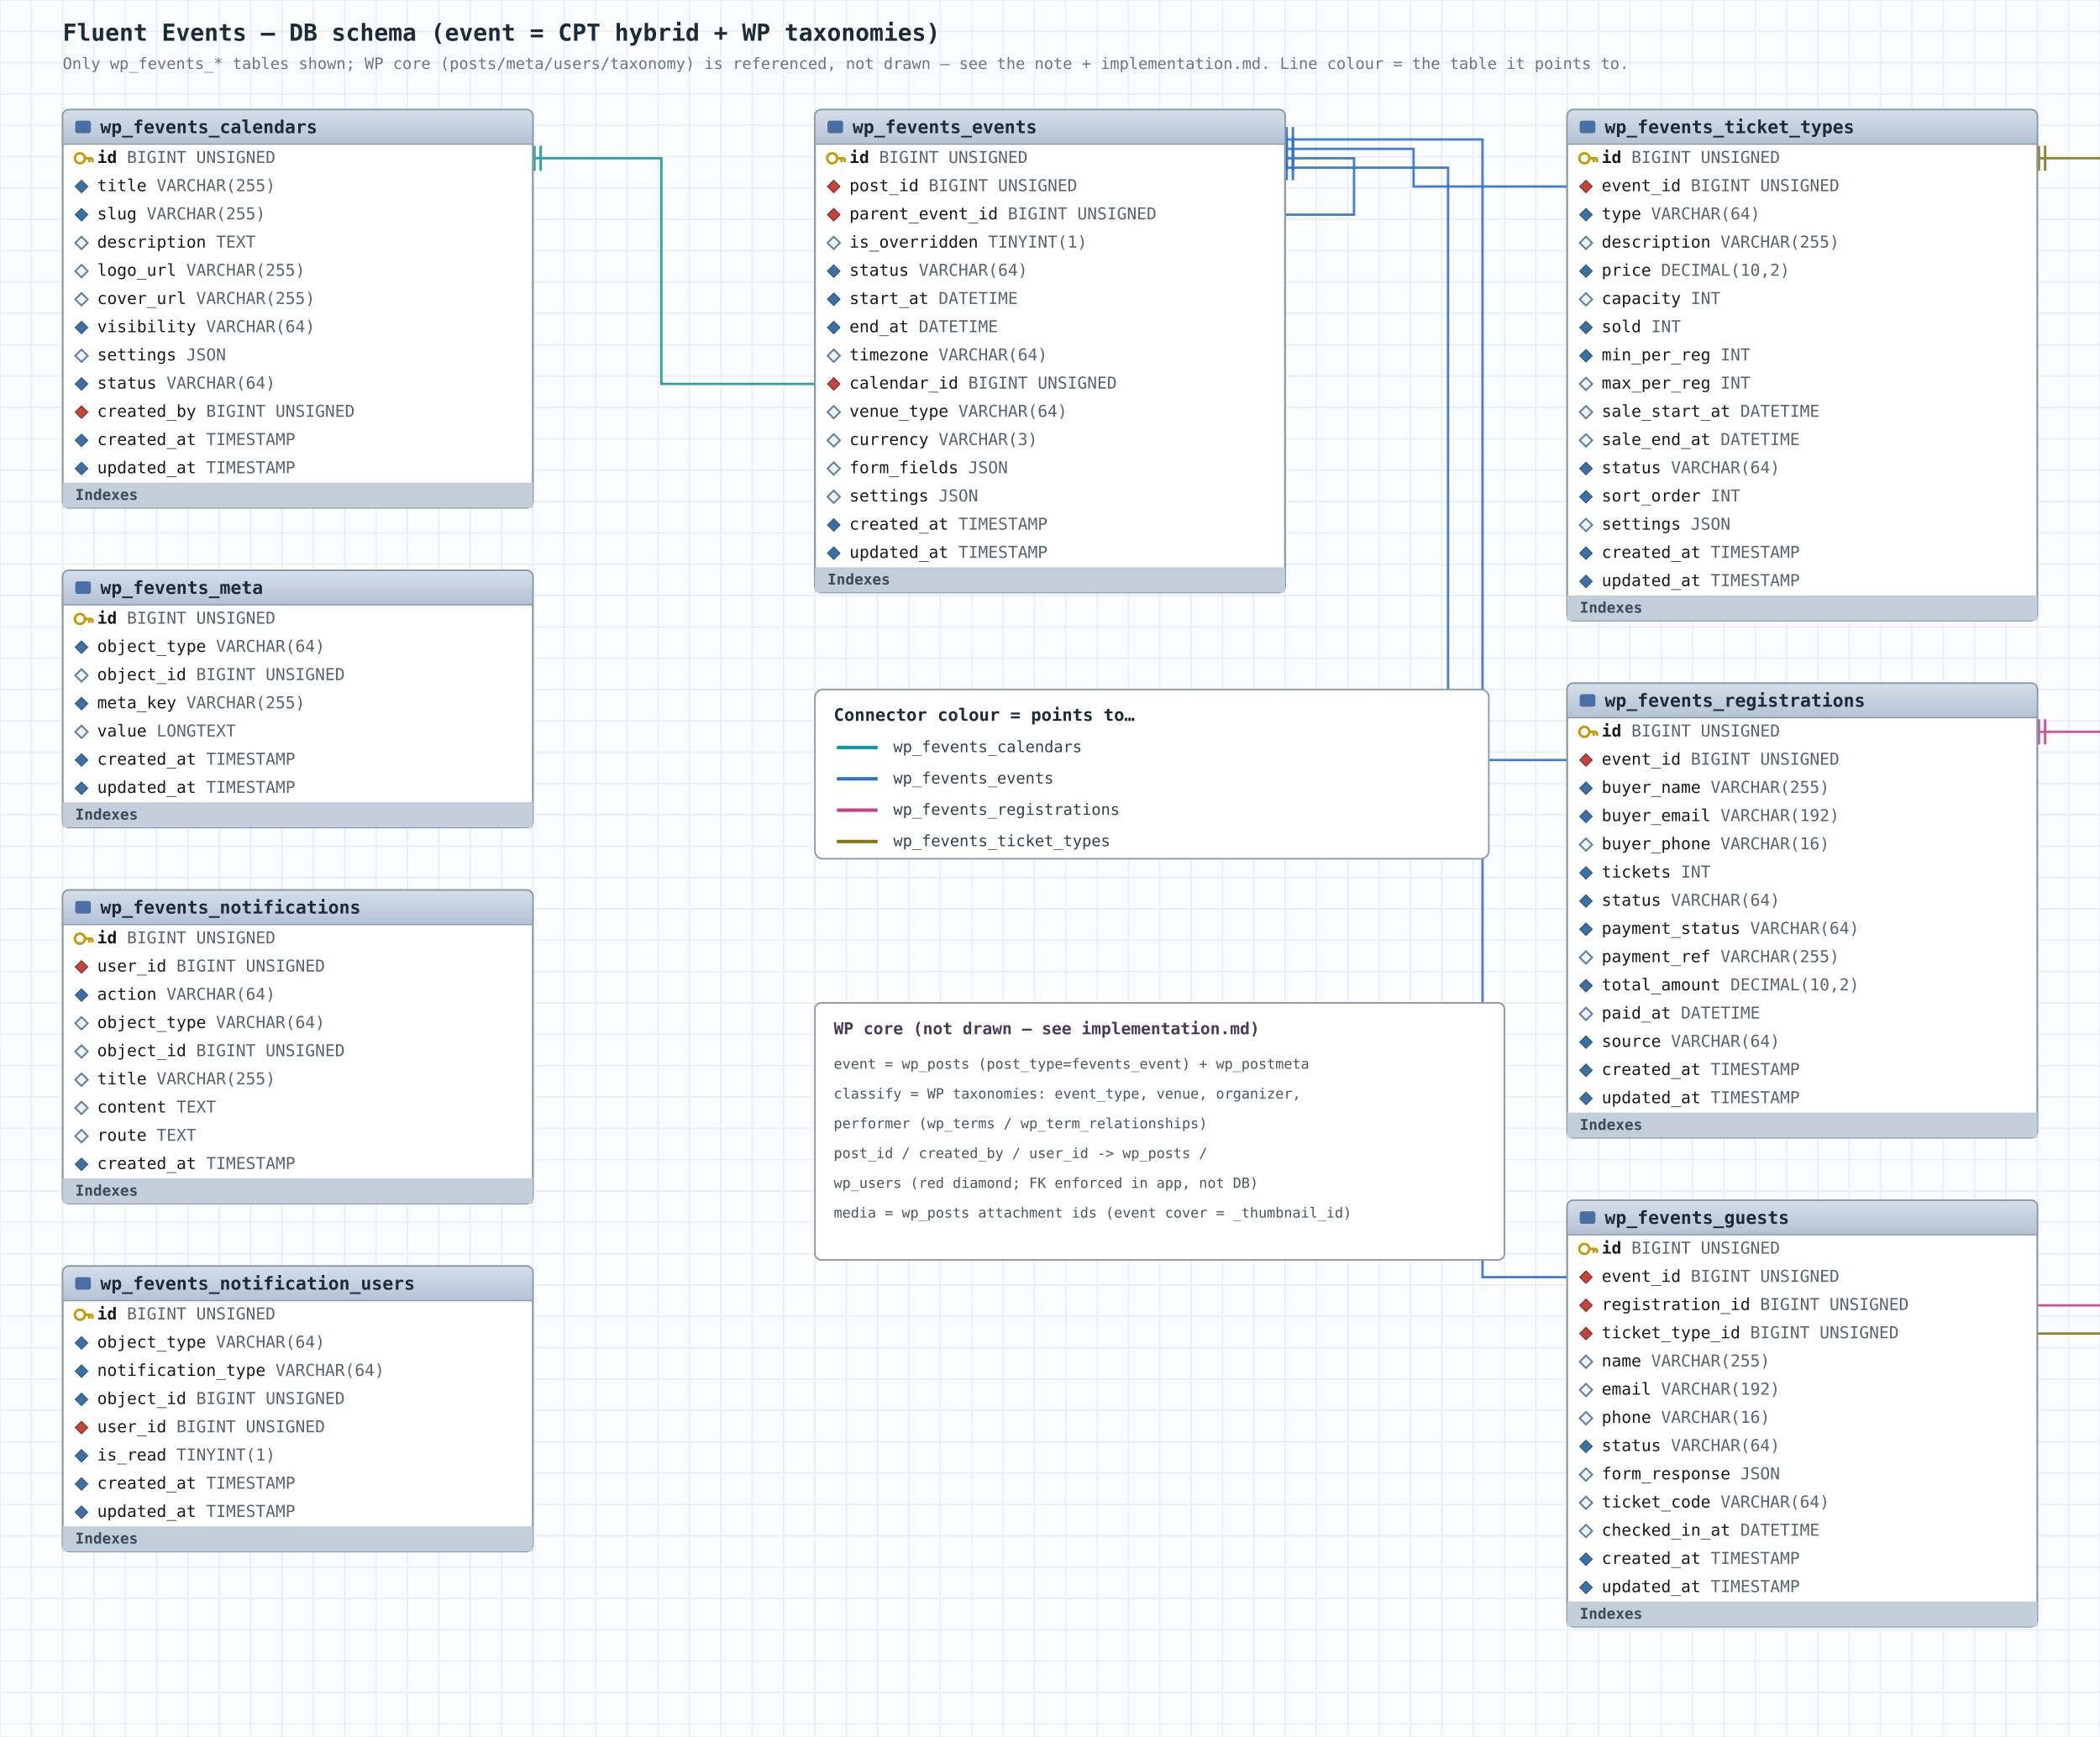
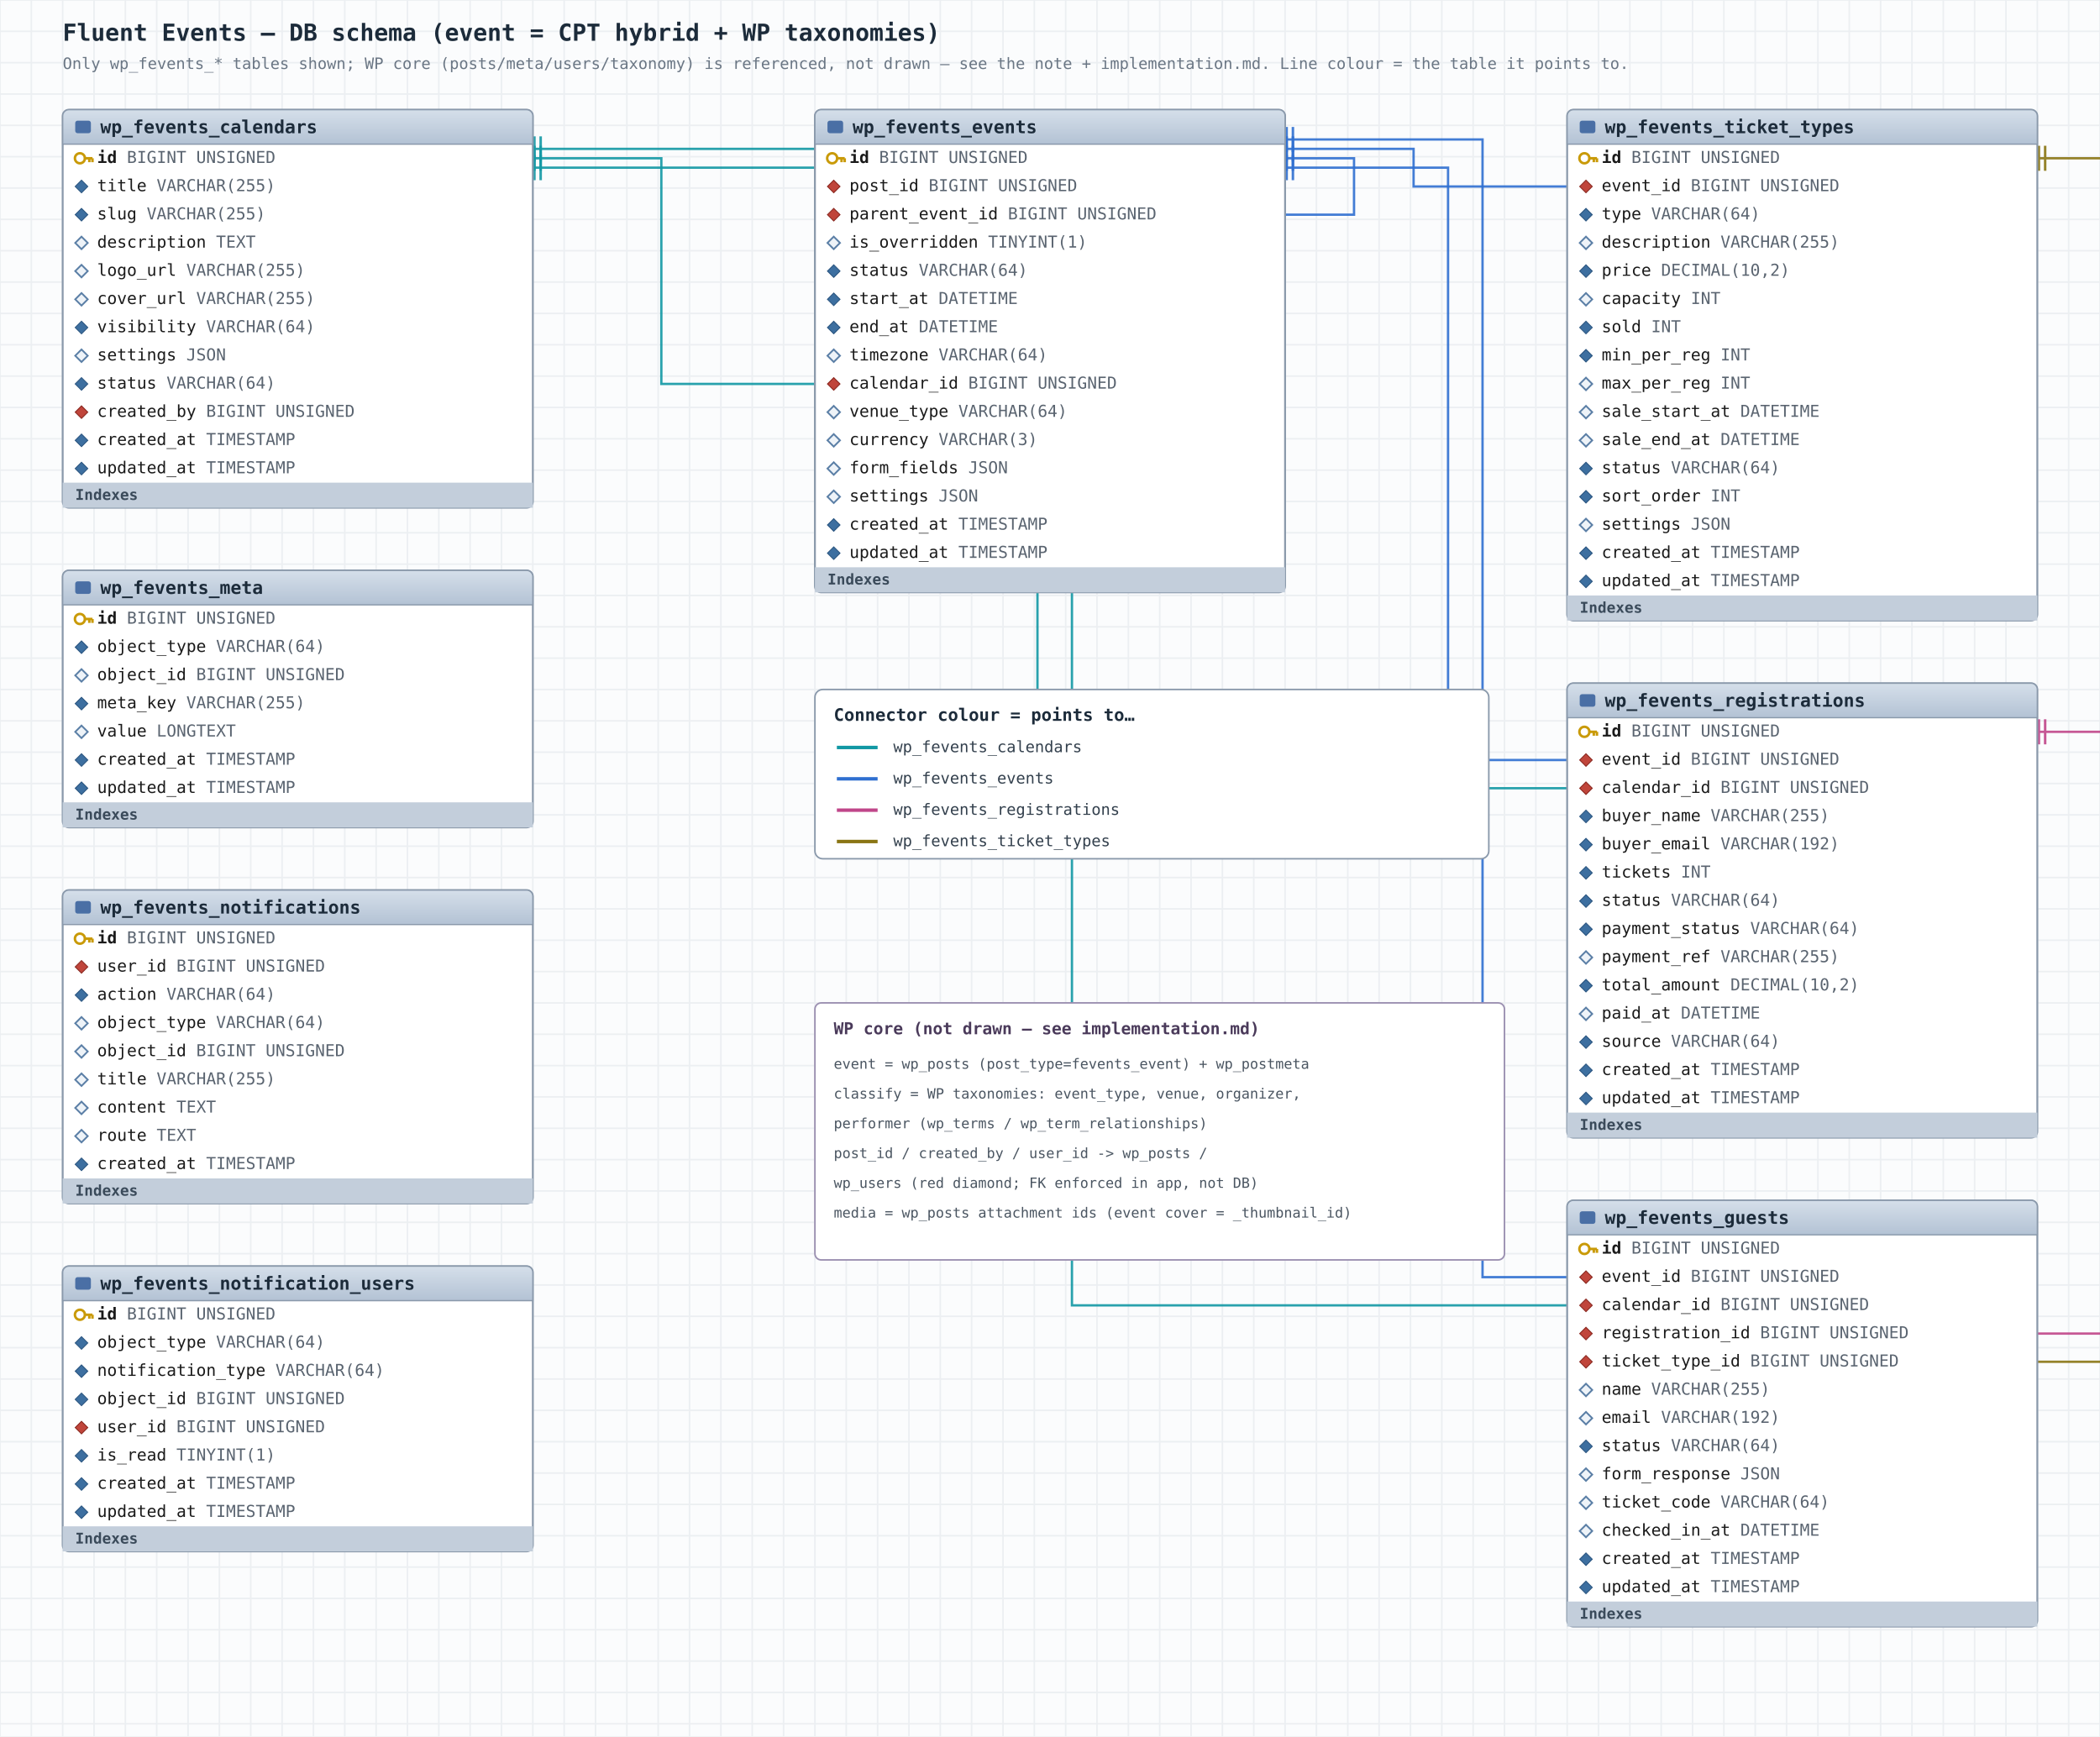
<svg xmlns="http://www.w3.org/2000/svg" width="1340" height="1108" viewBox="0 0 1340 1108" font-family="Menlo,Consolas,monospace">
  <defs>
    <linearGradient id="tb" x1="0" y1="0" x2="0" y2="1">
      <stop offset="0" stop-color="#d5dfea" />
      <stop offset="1" stop-color="#b3c2d4" />
    </linearGradient>
    <linearGradient id="tt" x1="0" y1="0" x2="0" y2="1">
      <stop offset="0" stop-color="#e2daf0" />
      <stop offset="1" stop-color="#cdc0e6" />
    </linearGradient>
    <marker id="cf_c1298a4" markerWidth="22" markerHeight="22" refX="17" refY="11" orient="auto" markerUnits="userSpaceOnUse">
      <path d="M17,11 L3,3 M17,11 L3,11 M17,11 L3,19" fill="none" stroke="#1298a4" stroke-width="1.6" />
    </marker>
    <marker id="one_c1298a4" markerWidth="16" markerHeight="22" refX="12" refY="11" orient="auto" markerUnits="userSpaceOnUse">
      <path d="M7,3 L7,19 M11,3 L11,19" fill="none" stroke="#1298a4" stroke-width="1.6" />
    </marker>
    <marker id="cf_c2f6fd0" markerWidth="22" markerHeight="22" refX="17" refY="11" orient="auto" markerUnits="userSpaceOnUse">
      <path d="M17,11 L3,3 M17,11 L3,11 M17,11 L3,19" fill="none" stroke="#2f6fd0" stroke-width="1.6" />
    </marker>
    <marker id="one_c2f6fd0" markerWidth="16" markerHeight="22" refX="12" refY="11" orient="auto" markerUnits="userSpaceOnUse">
      <path d="M7,3 L7,19 M11,3 L11,19" fill="none" stroke="#2f6fd0" stroke-width="1.6" />
    </marker>
    <marker id="cf_cc0468a" markerWidth="22" markerHeight="22" refX="17" refY="11" orient="auto" markerUnits="userSpaceOnUse">
      <path d="M17,11 L3,3 M17,11 L3,11 M17,11 L3,19" fill="none" stroke="#c0468a" stroke-width="1.6" />
    </marker>
    <marker id="one_cc0468a" markerWidth="16" markerHeight="22" refX="12" refY="11" orient="auto" markerUnits="userSpaceOnUse">
      <path d="M7,3 L7,19 M11,3 L11,19" fill="none" stroke="#c0468a" stroke-width="1.6" />
    </marker>
    <marker id="cf_c8a7514" markerWidth="22" markerHeight="22" refX="17" refY="11" orient="auto" markerUnits="userSpaceOnUse">
      <path d="M17,11 L3,3 M17,11 L3,11 M17,11 L3,19" fill="none" stroke="#8a7514" stroke-width="1.6" />
    </marker>
    <marker id="one_c8a7514" markerWidth="16" markerHeight="22" refX="12" refY="11" orient="auto" markerUnits="userSpaceOnUse">
      <path d="M7,3 L7,19 M11,3 L11,19" fill="none" stroke="#8a7514" stroke-width="1.6" />
    </marker>
  </defs>
  <rect x="0" y="0" width="1340" height="1108" fill="#fbfcfd" />
  <path d="M0,0 V1108 M20,0 V1108 M40,0 V1108 M60,0 V1108 M80,0 V1108 M100,0 V1108 M120,0 V1108 M140,0 V1108 M160,0 V1108 M180,0 V1108 M200,0 V1108 M220,0 V1108 M240,0 V1108 M260,0 V1108 M280,0 V1108 M300,0 V1108 M320,0 V1108 M340,0 V1108 M360,0 V1108 M380,0 V1108 M400,0 V1108 M420,0 V1108 M440,0 V1108 M460,0 V1108 M480,0 V1108 M500,0 V1108 M520,0 V1108 M540,0 V1108 M560,0 V1108 M580,0 V1108 M600,0 V1108 M620,0 V1108 M640,0 V1108 M660,0 V1108 M680,0 V1108 M700,0 V1108 M720,0 V1108 M740,0 V1108 M760,0 V1108 M780,0 V1108 M800,0 V1108 M820,0 V1108 M840,0 V1108 M860,0 V1108 M880,0 V1108 M900,0 V1108 M920,0 V1108 M940,0 V1108 M960,0 V1108 M980,0 V1108 M1000,0 V1108 M1020,0 V1108 M1040,0 V1108 M1060,0 V1108 M1080,0 V1108 M1100,0 V1108 M1120,0 V1108 M1140,0 V1108 M1160,0 V1108 M1180,0 V1108 M1200,0 V1108 M1220,0 V1108 M1240,0 V1108 M1260,0 V1108 M1280,0 V1108 M1300,0 V1108 M1320,0 V1108 M1340,0 V1108 M0,0 H1340 M0,20 H1340 M0,40 H1340 M0,60 H1340 M0,80 H1340 M0,100 H1340 M0,120 H1340 M0,140 H1340 M0,160 H1340 M0,180 H1340 M0,200 H1340 M0,220 H1340 M0,240 H1340 M0,260 H1340 M0,280 H1340 M0,300 H1340 M0,320 H1340 M0,340 H1340 M0,360 H1340 M0,380 H1340 M0,400 H1340 M0,420 H1340 M0,440 H1340 M0,460 H1340 M0,480 H1340 M0,500 H1340 M0,520 H1340 M0,540 H1340 M0,560 H1340 M0,580 H1340 M0,600 H1340 M0,620 H1340 M0,640 H1340 M0,660 H1340 M0,680 H1340 M0,700 H1340 M0,720 H1340 M0,740 H1340 M0,760 H1340 M0,780 H1340 M0,800 H1340 M0,820 H1340 M0,840 H1340 M0,860 H1340 M0,880 H1340 M0,900 H1340 M0,920 H1340 M0,940 H1340 M0,960 H1340 M0,980 H1340 M0,1000 H1340 M0,1020 H1340 M0,1040 H1340 M0,1060 H1340 M0,1080 H1340 M0,1100 H1340" stroke="#eceff2" stroke-width="1" />
  <text x="40" y="26" font-size="15" font-weight="700" fill="#1c2b3a">Fluent Events — DB schema (event = CPT hybrid + WP taxonomies)</text>
  <text x="40" y="44" font-size="10" fill="#6a7684">Only wp_fevents_* tables shown; WP core (posts/meta/users/taxonomy) is referenced, not drawn — see the note + implementation.md. Line colour = the table it points to.</text>
  <path d="M520,245 H422.0 V101 H340" fill="none" stroke="#1298a4" stroke-width="1.5" opacity="0.9" marker-start="url(#cf_c1298a4)" marker-end="url(#one_c1298a4)" />
  <path d="M820,137 H864 V101 H820" fill="none" stroke="#2f6fd0" stroke-width="1.5" opacity="0.9" marker-start="url(#cf_c2f6fd0)" marker-end="url(#one_c2f6fd0)" />
  <path d="M1000,119 H902.0 V95 H820" fill="none" stroke="#2f6fd0" stroke-width="1.5" opacity="0.9" marker-start="url(#cf_c2f6fd0)" marker-end="url(#one_c2f6fd0)" />
  <path d="M1000,485 H924.0 V107 H820" fill="none" stroke="#2f6fd0" stroke-width="1.5" opacity="0.9" marker-start="url(#cf_c2f6fd0)" marker-end="url(#one_c2f6fd0)" />
+   <path d="M1000,503 H662.0 V95 H340" fill="none" stroke="#1298a4" stroke-width="1.5" opacity="0.9" marker-start="url(#cf_c1298a4)" marker-end="url(#one_c1298a4)" />
  <path d="M1000,815 H946.0 V89 H820" fill="none" stroke="#2f6fd0" stroke-width="1.5" opacity="0.9" marker-start="url(#cf_c2f6fd0)" marker-end="url(#one_c2f6fd0)" />
-   <path d="M1300,833 H1344 V467 H1300" fill="none" stroke="#c0468a" stroke-width="1.5" opacity="0.9" marker-start="url(#cf_cc0468a)" marker-end="url(#one_cc0468a)" />
-   <path d="M1300,851 H1366 V101 H1300" fill="none" stroke="#8a7514" stroke-width="1.5" opacity="0.9" marker-start="url(#cf_c8a7514)" marker-end="url(#one_c8a7514)" />
+   <path d="M1000,833 H684.0 V107 H340" fill="none" stroke="#1298a4" stroke-width="1.5" opacity="0.9" marker-start="url(#cf_c1298a4)" marker-end="url(#one_c1298a4)" />
+   <path d="M1300,851 H1344 V467 H1300" fill="none" stroke="#c0468a" stroke-width="1.5" opacity="0.9" marker-start="url(#cf_cc0468a)" marker-end="url(#one_cc0468a)" />
+   <path d="M1300,869 H1366 V101 H1300" fill="none" stroke="#8a7514" stroke-width="1.5" opacity="0.9" marker-start="url(#cf_c8a7514)" marker-end="url(#one_c8a7514)" />
  <g>
    <rect x="40" y="70" width="300" height="254" rx="4" fill="#fff" stroke="#8a99ab" stroke-width="1.2" />
    <path d="M40,74 a4,4 0 0 1 4,-4 h292 a4,4 0 0 1 4,4 v18 h-300 z" fill="url(#tb)" stroke="#8a99ab" stroke-width="0.8" />
    <rect x="48" y="77" width="10" height="8" rx="1.5" fill="#4a6fa5" />
    <text x="64" y="85" font-size="11.5" font-weight="700" fill="#1c2b3a">wp_fevents_calendars</text>
    <circle cx="51" cy="101" r="3.2" fill="none" stroke="#c99a08" stroke-width="1.6" />
    <path d="M53.5,101 L59,101 M57,101 L57,103.5 M59,101 L59,103.5" stroke="#c99a08" stroke-width="1.6" fill="none" />
    <text x="62" y="104" font-size="10.5" fill="#1a1a1a">
      <tspan font-weight="700">id</tspan>
      <tspan fill="#5a6470">BIGINT UNSIGNED</tspan>
    </text>
    <path d="M52,115 L56,119 L52,123 L48,119 Z" fill="#3d6fa0" stroke="#2a5580" stroke-width="0.6" />
    <text x="62" y="122" font-size="10.5" fill="#1a1a1a">
      <tspan font-weight="400">title</tspan>
      <tspan fill="#5a6470">VARCHAR(255)</tspan>
    </text>
    <path d="M52,133 L56,137 L52,141 L48,137 Z" fill="#3d6fa0" stroke="#2a5580" stroke-width="0.6" />
    <text x="62" y="140" font-size="10.5" fill="#1a1a1a">
      <tspan font-weight="400">slug</tspan>
      <tspan fill="#5a6470">VARCHAR(255)</tspan>
    </text>
    <path d="M52,151 L56,155 L52,159 L48,155 Z" fill="#eef3f8" stroke="#5b7fa6" stroke-width="1.1" />
    <text x="62" y="158" font-size="10.5" fill="#1a1a1a">
      <tspan font-weight="400">description</tspan>
      <tspan fill="#5a6470">TEXT</tspan>
    </text>
    <path d="M52,169 L56,173 L52,177 L48,173 Z" fill="#eef3f8" stroke="#5b7fa6" stroke-width="1.1" />
    <text x="62" y="176" font-size="10.5" fill="#1a1a1a">
      <tspan font-weight="400">logo_url</tspan>
      <tspan fill="#5a6470">VARCHAR(255)</tspan>
    </text>
    <path d="M52,187 L56,191 L52,195 L48,191 Z" fill="#eef3f8" stroke="#5b7fa6" stroke-width="1.1" />
    <text x="62" y="194" font-size="10.5" fill="#1a1a1a">
      <tspan font-weight="400">cover_url</tspan>
      <tspan fill="#5a6470">VARCHAR(255)</tspan>
    </text>
    <path d="M52,205 L56,209 L52,213 L48,209 Z" fill="#3d6fa0" stroke="#2a5580" stroke-width="0.6" />
    <text x="62" y="212" font-size="10.5" fill="#1a1a1a">
      <tspan font-weight="400">visibility</tspan>
      <tspan fill="#5a6470">VARCHAR(64)</tspan>
    </text>
    <path d="M52,223 L56,227 L52,231 L48,227 Z" fill="#eef3f8" stroke="#5b7fa6" stroke-width="1.1" />
    <text x="62" y="230" font-size="10.5" fill="#1a1a1a">
      <tspan font-weight="400">settings</tspan>
      <tspan fill="#5a6470">JSON</tspan>
    </text>
    <path d="M52,241 L56,245 L52,249 L48,245 Z" fill="#3d6fa0" stroke="#2a5580" stroke-width="0.6" />
    <text x="62" y="248" font-size="10.5" fill="#1a1a1a">
      <tspan font-weight="400">status</tspan>
      <tspan fill="#5a6470">VARCHAR(64)</tspan>
    </text>
    <path d="M52,259 L56,263 L52,267 L48,263 Z" fill="#c0453b" stroke="#8a2820" stroke-width="0.6" />
    <text x="62" y="266" font-size="10.5" fill="#1a1a1a">
      <tspan font-weight="400">created_by</tspan>
      <tspan fill="#5a6470">BIGINT UNSIGNED</tspan>
    </text>
    <path d="M52,277 L56,281 L52,285 L48,281 Z" fill="#3d6fa0" stroke="#2a5580" stroke-width="0.6" />
    <text x="62" y="284" font-size="10.5" fill="#1a1a1a">
      <tspan font-weight="400">created_at</tspan>
      <tspan fill="#5a6470">TIMESTAMP</tspan>
    </text>
    <path d="M52,295 L56,299 L52,303 L48,299 Z" fill="#3d6fa0" stroke="#2a5580" stroke-width="0.6" />
    <text x="62" y="302" font-size="10.5" fill="#1a1a1a">
      <tspan font-weight="400">updated_at</tspan>
      <tspan fill="#5a6470">TIMESTAMP</tspan>
    </text>
    <rect x="40" y="308" width="300" height="16" fill="#c3cedb" />
    <text x="48" y="319" font-size="9.5" font-weight="700" fill="#3a4a5a">Indexes</text>
  </g>
  <g>
    <rect x="40" y="364" width="300" height="164" rx="4" fill="#fff" stroke="#8a99ab" stroke-width="1.2" />
    <path d="M40,368 a4,4 0 0 1 4,-4 h292 a4,4 0 0 1 4,4 v18 h-300 z" fill="url(#tb)" stroke="#8a99ab" stroke-width="0.8" />
    <rect x="48" y="371" width="10" height="8" rx="1.5" fill="#4a6fa5" />
    <text x="64" y="379" font-size="11.5" font-weight="700" fill="#1c2b3a">wp_fevents_meta</text>
    <circle cx="51" cy="395" r="3.2" fill="none" stroke="#c99a08" stroke-width="1.6" />
    <path d="M53.5,395 L59,395 M57,395 L57,397.5 M59,395 L59,397.5" stroke="#c99a08" stroke-width="1.6" fill="none" />
    <text x="62" y="398" font-size="10.5" fill="#1a1a1a">
      <tspan font-weight="700">id</tspan>
      <tspan fill="#5a6470">BIGINT UNSIGNED</tspan>
    </text>
    <path d="M52,409 L56,413 L52,417 L48,413 Z" fill="#3d6fa0" stroke="#2a5580" stroke-width="0.6" />
    <text x="62" y="416" font-size="10.5" fill="#1a1a1a">
      <tspan font-weight="400">object_type</tspan>
      <tspan fill="#5a6470">VARCHAR(64)</tspan>
    </text>
    <path d="M52,427 L56,431 L52,435 L48,431 Z" fill="#eef3f8" stroke="#5b7fa6" stroke-width="1.1" />
    <text x="62" y="434" font-size="10.5" fill="#1a1a1a">
      <tspan font-weight="400">object_id</tspan>
      <tspan fill="#5a6470">BIGINT UNSIGNED</tspan>
    </text>
    <path d="M52,445 L56,449 L52,453 L48,449 Z" fill="#3d6fa0" stroke="#2a5580" stroke-width="0.6" />
    <text x="62" y="452" font-size="10.5" fill="#1a1a1a">
      <tspan font-weight="400">meta_key</tspan>
      <tspan fill="#5a6470">VARCHAR(255)</tspan>
    </text>
    <path d="M52,463 L56,467 L52,471 L48,467 Z" fill="#eef3f8" stroke="#5b7fa6" stroke-width="1.1" />
    <text x="62" y="470" font-size="10.5" fill="#1a1a1a">
      <tspan font-weight="400">value</tspan>
      <tspan fill="#5a6470">LONGTEXT</tspan>
    </text>
    <path d="M52,481 L56,485 L52,489 L48,485 Z" fill="#3d6fa0" stroke="#2a5580" stroke-width="0.6" />
    <text x="62" y="488" font-size="10.5" fill="#1a1a1a">
      <tspan font-weight="400">created_at</tspan>
      <tspan fill="#5a6470">TIMESTAMP</tspan>
    </text>
    <path d="M52,499 L56,503 L52,507 L48,503 Z" fill="#3d6fa0" stroke="#2a5580" stroke-width="0.6" />
    <text x="62" y="506" font-size="10.5" fill="#1a1a1a">
      <tspan font-weight="400">updated_at</tspan>
      <tspan fill="#5a6470">TIMESTAMP</tspan>
    </text>
    <rect x="40" y="512" width="300" height="16" fill="#c3cedb" />
    <text x="48" y="523" font-size="9.5" font-weight="700" fill="#3a4a5a">Indexes</text>
  </g>
  <g>
    <rect x="40" y="568" width="300" height="200" rx="4" fill="#fff" stroke="#8a99ab" stroke-width="1.2" />
    <path d="M40,572 a4,4 0 0 1 4,-4 h292 a4,4 0 0 1 4,4 v18 h-300 z" fill="url(#tb)" stroke="#8a99ab" stroke-width="0.8" />
    <rect x="48" y="575" width="10" height="8" rx="1.5" fill="#4a6fa5" />
    <text x="64" y="583" font-size="11.5" font-weight="700" fill="#1c2b3a">wp_fevents_notifications</text>
    <circle cx="51" cy="599" r="3.2" fill="none" stroke="#c99a08" stroke-width="1.6" />
    <path d="M53.5,599 L59,599 M57,599 L57,601.5 M59,599 L59,601.5" stroke="#c99a08" stroke-width="1.6" fill="none" />
    <text x="62" y="602" font-size="10.5" fill="#1a1a1a">
      <tspan font-weight="700">id</tspan>
      <tspan fill="#5a6470">BIGINT UNSIGNED</tspan>
    </text>
    <path d="M52,613 L56,617 L52,621 L48,617 Z" fill="#c0453b" stroke="#8a2820" stroke-width="0.6" />
    <text x="62" y="620" font-size="10.5" fill="#1a1a1a">
      <tspan font-weight="400">user_id</tspan>
      <tspan fill="#5a6470">BIGINT UNSIGNED</tspan>
    </text>
    <path d="M52,631 L56,635 L52,639 L48,635 Z" fill="#3d6fa0" stroke="#2a5580" stroke-width="0.6" />
    <text x="62" y="638" font-size="10.5" fill="#1a1a1a">
      <tspan font-weight="400">action</tspan>
      <tspan fill="#5a6470">VARCHAR(64)</tspan>
    </text>
    <path d="M52,649 L56,653 L52,657 L48,653 Z" fill="#eef3f8" stroke="#5b7fa6" stroke-width="1.1" />
    <text x="62" y="656" font-size="10.5" fill="#1a1a1a">
      <tspan font-weight="400">object_type</tspan>
      <tspan fill="#5a6470">VARCHAR(64)</tspan>
    </text>
    <path d="M52,667 L56,671 L52,675 L48,671 Z" fill="#eef3f8" stroke="#5b7fa6" stroke-width="1.1" />
    <text x="62" y="674" font-size="10.5" fill="#1a1a1a">
      <tspan font-weight="400">object_id</tspan>
      <tspan fill="#5a6470">BIGINT UNSIGNED</tspan>
    </text>
    <path d="M52,685 L56,689 L52,693 L48,689 Z" fill="#eef3f8" stroke="#5b7fa6" stroke-width="1.1" />
    <text x="62" y="692" font-size="10.5" fill="#1a1a1a">
      <tspan font-weight="400">title</tspan>
      <tspan fill="#5a6470">VARCHAR(255)</tspan>
    </text>
    <path d="M52,703 L56,707 L52,711 L48,707 Z" fill="#eef3f8" stroke="#5b7fa6" stroke-width="1.1" />
    <text x="62" y="710" font-size="10.5" fill="#1a1a1a">
      <tspan font-weight="400">content</tspan>
      <tspan fill="#5a6470">TEXT</tspan>
    </text>
    <path d="M52,721 L56,725 L52,729 L48,725 Z" fill="#eef3f8" stroke="#5b7fa6" stroke-width="1.1" />
    <text x="62" y="728" font-size="10.5" fill="#1a1a1a">
      <tspan font-weight="400">route</tspan>
      <tspan fill="#5a6470">TEXT</tspan>
    </text>
    <path d="M52,739 L56,743 L52,747 L48,743 Z" fill="#3d6fa0" stroke="#2a5580" stroke-width="0.6" />
    <text x="62" y="746" font-size="10.5" fill="#1a1a1a">
      <tspan font-weight="400">created_at</tspan>
      <tspan fill="#5a6470">TIMESTAMP</tspan>
    </text>
    <rect x="40" y="752" width="300" height="16" fill="#c3cedb" />
    <text x="48" y="763" font-size="9.5" font-weight="700" fill="#3a4a5a">Indexes</text>
  </g>
  <g>
    <rect x="40" y="808" width="300" height="182" rx="4" fill="#fff" stroke="#8a99ab" stroke-width="1.2" />
    <path d="M40,812 a4,4 0 0 1 4,-4 h292 a4,4 0 0 1 4,4 v18 h-300 z" fill="url(#tb)" stroke="#8a99ab" stroke-width="0.8" />
    <rect x="48" y="815" width="10" height="8" rx="1.5" fill="#4a6fa5" />
    <text x="64" y="823" font-size="11.5" font-weight="700" fill="#1c2b3a">wp_fevents_notification_users</text>
    <circle cx="51" cy="839" r="3.2" fill="none" stroke="#c99a08" stroke-width="1.6" />
    <path d="M53.5,839 L59,839 M57,839 L57,841.5 M59,839 L59,841.5" stroke="#c99a08" stroke-width="1.6" fill="none" />
    <text x="62" y="842" font-size="10.5" fill="#1a1a1a">
      <tspan font-weight="700">id</tspan>
      <tspan fill="#5a6470">BIGINT UNSIGNED</tspan>
    </text>
    <path d="M52,853 L56,857 L52,861 L48,857 Z" fill="#3d6fa0" stroke="#2a5580" stroke-width="0.6" />
    <text x="62" y="860" font-size="10.5" fill="#1a1a1a">
      <tspan font-weight="400">object_type</tspan>
      <tspan fill="#5a6470">VARCHAR(64)</tspan>
    </text>
    <path d="M52,871 L56,875 L52,879 L48,875 Z" fill="#3d6fa0" stroke="#2a5580" stroke-width="0.6" />
    <text x="62" y="878" font-size="10.5" fill="#1a1a1a">
      <tspan font-weight="400">notification_type</tspan>
      <tspan fill="#5a6470">VARCHAR(64)</tspan>
    </text>
    <path d="M52,889 L56,893 L52,897 L48,893 Z" fill="#3d6fa0" stroke="#2a5580" stroke-width="0.6" />
    <text x="62" y="896" font-size="10.5" fill="#1a1a1a">
      <tspan font-weight="400">object_id</tspan>
      <tspan fill="#5a6470">BIGINT UNSIGNED</tspan>
    </text>
    <path d="M52,907 L56,911 L52,915 L48,911 Z" fill="#c0453b" stroke="#8a2820" stroke-width="0.6" />
    <text x="62" y="914" font-size="10.5" fill="#1a1a1a">
      <tspan font-weight="400">user_id</tspan>
      <tspan fill="#5a6470">BIGINT UNSIGNED</tspan>
    </text>
    <path d="M52,925 L56,929 L52,933 L48,929 Z" fill="#3d6fa0" stroke="#2a5580" stroke-width="0.6" />
    <text x="62" y="932" font-size="10.5" fill="#1a1a1a">
      <tspan font-weight="400">is_read</tspan>
      <tspan fill="#5a6470">TINYINT(1)</tspan>
    </text>
    <path d="M52,943 L56,947 L52,951 L48,947 Z" fill="#3d6fa0" stroke="#2a5580" stroke-width="0.6" />
    <text x="62" y="950" font-size="10.5" fill="#1a1a1a">
      <tspan font-weight="400">created_at</tspan>
      <tspan fill="#5a6470">TIMESTAMP</tspan>
    </text>
    <path d="M52,961 L56,965 L52,969 L48,965 Z" fill="#3d6fa0" stroke="#2a5580" stroke-width="0.6" />
    <text x="62" y="968" font-size="10.5" fill="#1a1a1a">
      <tspan font-weight="400">updated_at</tspan>
      <tspan fill="#5a6470">TIMESTAMP</tspan>
    </text>
    <rect x="40" y="974" width="300" height="16" fill="#c3cedb" />
    <text x="48" y="985" font-size="9.5" font-weight="700" fill="#3a4a5a">Indexes</text>
  </g>
  <g>
    <rect x="520" y="70" width="300" height="308" rx="4" fill="#fff" stroke="#8a99ab" stroke-width="1.2" />
    <path d="M520,74 a4,4 0 0 1 4,-4 h292 a4,4 0 0 1 4,4 v18 h-300 z" fill="url(#tb)" stroke="#8a99ab" stroke-width="0.8" />
    <rect x="528" y="77" width="10" height="8" rx="1.5" fill="#4a6fa5" />
    <text x="544" y="85" font-size="11.5" font-weight="700" fill="#1c2b3a">wp_fevents_events</text>
    <circle cx="531" cy="101" r="3.2" fill="none" stroke="#c99a08" stroke-width="1.6" />
    <path d="M533.5,101 L539,101 M537,101 L537,103.5 M539,101 L539,103.5" stroke="#c99a08" stroke-width="1.6" fill="none" />
    <text x="542" y="104" font-size="10.5" fill="#1a1a1a">
      <tspan font-weight="700">id</tspan>
      <tspan fill="#5a6470">BIGINT UNSIGNED</tspan>
    </text>
    <path d="M532,115 L536,119 L532,123 L528,119 Z" fill="#c0453b" stroke="#8a2820" stroke-width="0.6" />
    <text x="542" y="122" font-size="10.5" fill="#1a1a1a">
      <tspan font-weight="400">post_id</tspan>
      <tspan fill="#5a6470">BIGINT UNSIGNED</tspan>
    </text>
    <path d="M532,133 L536,137 L532,141 L528,137 Z" fill="#c0453b" stroke="#8a2820" stroke-width="0.6" />
    <text x="542" y="140" font-size="10.5" fill="#1a1a1a">
      <tspan font-weight="400">parent_event_id</tspan>
      <tspan fill="#5a6470">BIGINT UNSIGNED</tspan>
    </text>
    <path d="M532,151 L536,155 L532,159 L528,155 Z" fill="#eef3f8" stroke="#5b7fa6" stroke-width="1.1" />
    <text x="542" y="158" font-size="10.5" fill="#1a1a1a">
      <tspan font-weight="400">is_overridden</tspan>
      <tspan fill="#5a6470">TINYINT(1)</tspan>
    </text>
    <path d="M532,169 L536,173 L532,177 L528,173 Z" fill="#3d6fa0" stroke="#2a5580" stroke-width="0.6" />
    <text x="542" y="176" font-size="10.5" fill="#1a1a1a">
      <tspan font-weight="400">status</tspan>
      <tspan fill="#5a6470">VARCHAR(64)</tspan>
    </text>
    <path d="M532,187 L536,191 L532,195 L528,191 Z" fill="#3d6fa0" stroke="#2a5580" stroke-width="0.6" />
    <text x="542" y="194" font-size="10.5" fill="#1a1a1a">
      <tspan font-weight="400">start_at</tspan>
      <tspan fill="#5a6470">DATETIME</tspan>
    </text>
    <path d="M532,205 L536,209 L532,213 L528,209 Z" fill="#3d6fa0" stroke="#2a5580" stroke-width="0.6" />
    <text x="542" y="212" font-size="10.5" fill="#1a1a1a">
      <tspan font-weight="400">end_at</tspan>
      <tspan fill="#5a6470">DATETIME</tspan>
    </text>
    <path d="M532,223 L536,227 L532,231 L528,227 Z" fill="#eef3f8" stroke="#5b7fa6" stroke-width="1.1" />
    <text x="542" y="230" font-size="10.5" fill="#1a1a1a">
      <tspan font-weight="400">timezone</tspan>
      <tspan fill="#5a6470">VARCHAR(64)</tspan>
    </text>
    <path d="M532,241 L536,245 L532,249 L528,245 Z" fill="#c0453b" stroke="#8a2820" stroke-width="0.6" />
    <text x="542" y="248" font-size="10.5" fill="#1a1a1a">
      <tspan font-weight="400">calendar_id</tspan>
      <tspan fill="#5a6470">BIGINT UNSIGNED</tspan>
    </text>
    <path d="M532,259 L536,263 L532,267 L528,263 Z" fill="#eef3f8" stroke="#5b7fa6" stroke-width="1.1" />
    <text x="542" y="266" font-size="10.5" fill="#1a1a1a">
      <tspan font-weight="400">venue_type</tspan>
      <tspan fill="#5a6470">VARCHAR(64)</tspan>
    </text>
    <path d="M532,277 L536,281 L532,285 L528,281 Z" fill="#eef3f8" stroke="#5b7fa6" stroke-width="1.1" />
    <text x="542" y="284" font-size="10.5" fill="#1a1a1a">
      <tspan font-weight="400">currency</tspan>
      <tspan fill="#5a6470">VARCHAR(3)</tspan>
    </text>
    <path d="M532,295 L536,299 L532,303 L528,299 Z" fill="#eef3f8" stroke="#5b7fa6" stroke-width="1.1" />
    <text x="542" y="302" font-size="10.5" fill="#1a1a1a">
      <tspan font-weight="400">form_fields</tspan>
      <tspan fill="#5a6470">JSON</tspan>
    </text>
    <path d="M532,313 L536,317 L532,321 L528,317 Z" fill="#eef3f8" stroke="#5b7fa6" stroke-width="1.1" />
    <text x="542" y="320" font-size="10.5" fill="#1a1a1a">
      <tspan font-weight="400">settings</tspan>
      <tspan fill="#5a6470">JSON</tspan>
    </text>
    <path d="M532,331 L536,335 L532,339 L528,335 Z" fill="#3d6fa0" stroke="#2a5580" stroke-width="0.6" />
    <text x="542" y="338" font-size="10.5" fill="#1a1a1a">
      <tspan font-weight="400">created_at</tspan>
      <tspan fill="#5a6470">TIMESTAMP</tspan>
    </text>
    <path d="M532,349 L536,353 L532,357 L528,353 Z" fill="#3d6fa0" stroke="#2a5580" stroke-width="0.6" />
    <text x="542" y="356" font-size="10.5" fill="#1a1a1a">
      <tspan font-weight="400">updated_at</tspan>
      <tspan fill="#5a6470">TIMESTAMP</tspan>
    </text>
    <rect x="520" y="362" width="300" height="16" fill="#c3cedb" />
    <text x="528" y="373" font-size="9.5" font-weight="700" fill="#3a4a5a">Indexes</text>
  </g>
  <g>
    <rect x="1000" y="70" width="300" height="326" rx="4" fill="#fff" stroke="#8a99ab" stroke-width="1.2" />
    <path d="M1000,74 a4,4 0 0 1 4,-4 h292 a4,4 0 0 1 4,4 v18 h-300 z" fill="url(#tb)" stroke="#8a99ab" stroke-width="0.8" />
    <rect x="1008" y="77" width="10" height="8" rx="1.5" fill="#4a6fa5" />
    <text x="1024" y="85" font-size="11.5" font-weight="700" fill="#1c2b3a">wp_fevents_ticket_types</text>
    <circle cx="1011" cy="101" r="3.2" fill="none" stroke="#c99a08" stroke-width="1.6" />
    <path d="M1013.5,101 L1019,101 M1017,101 L1017,103.5 M1019,101 L1019,103.5" stroke="#c99a08" stroke-width="1.6" fill="none" />
    <text x="1022" y="104" font-size="10.5" fill="#1a1a1a">
      <tspan font-weight="700">id</tspan>
      <tspan fill="#5a6470">BIGINT UNSIGNED</tspan>
    </text>
    <path d="M1012,115 L1016,119 L1012,123 L1008,119 Z" fill="#c0453b" stroke="#8a2820" stroke-width="0.6" />
    <text x="1022" y="122" font-size="10.5" fill="#1a1a1a">
      <tspan font-weight="400">event_id</tspan>
      <tspan fill="#5a6470">BIGINT UNSIGNED</tspan>
    </text>
    <path d="M1012,133 L1016,137 L1012,141 L1008,137 Z" fill="#3d6fa0" stroke="#2a5580" stroke-width="0.6" />
    <text x="1022" y="140" font-size="10.5" fill="#1a1a1a">
      <tspan font-weight="400">type</tspan>
      <tspan fill="#5a6470">VARCHAR(64)</tspan>
    </text>
    <path d="M1012,151 L1016,155 L1012,159 L1008,155 Z" fill="#eef3f8" stroke="#5b7fa6" stroke-width="1.1" />
    <text x="1022" y="158" font-size="10.5" fill="#1a1a1a">
      <tspan font-weight="400">description</tspan>
      <tspan fill="#5a6470">VARCHAR(255)</tspan>
    </text>
    <path d="M1012,169 L1016,173 L1012,177 L1008,173 Z" fill="#3d6fa0" stroke="#2a5580" stroke-width="0.6" />
    <text x="1022" y="176" font-size="10.5" fill="#1a1a1a">
      <tspan font-weight="400">price</tspan>
      <tspan fill="#5a6470">DECIMAL(10,2)</tspan>
    </text>
    <path d="M1012,187 L1016,191 L1012,195 L1008,191 Z" fill="#eef3f8" stroke="#5b7fa6" stroke-width="1.1" />
    <text x="1022" y="194" font-size="10.5" fill="#1a1a1a">
      <tspan font-weight="400">capacity</tspan>
      <tspan fill="#5a6470">INT</tspan>
    </text>
    <path d="M1012,205 L1016,209 L1012,213 L1008,209 Z" fill="#3d6fa0" stroke="#2a5580" stroke-width="0.6" />
    <text x="1022" y="212" font-size="10.5" fill="#1a1a1a">
      <tspan font-weight="400">sold</tspan>
      <tspan fill="#5a6470">INT</tspan>
    </text>
    <path d="M1012,223 L1016,227 L1012,231 L1008,227 Z" fill="#3d6fa0" stroke="#2a5580" stroke-width="0.6" />
    <text x="1022" y="230" font-size="10.5" fill="#1a1a1a">
      <tspan font-weight="400">min_per_reg</tspan>
      <tspan fill="#5a6470">INT</tspan>
    </text>
    <path d="M1012,241 L1016,245 L1012,249 L1008,245 Z" fill="#eef3f8" stroke="#5b7fa6" stroke-width="1.1" />
    <text x="1022" y="248" font-size="10.5" fill="#1a1a1a">
      <tspan font-weight="400">max_per_reg</tspan>
      <tspan fill="#5a6470">INT</tspan>
    </text>
    <path d="M1012,259 L1016,263 L1012,267 L1008,263 Z" fill="#eef3f8" stroke="#5b7fa6" stroke-width="1.1" />
    <text x="1022" y="266" font-size="10.5" fill="#1a1a1a">
      <tspan font-weight="400">sale_start_at</tspan>
      <tspan fill="#5a6470">DATETIME</tspan>
    </text>
    <path d="M1012,277 L1016,281 L1012,285 L1008,281 Z" fill="#eef3f8" stroke="#5b7fa6" stroke-width="1.1" />
    <text x="1022" y="284" font-size="10.5" fill="#1a1a1a">
      <tspan font-weight="400">sale_end_at</tspan>
      <tspan fill="#5a6470">DATETIME</tspan>
    </text>
    <path d="M1012,295 L1016,299 L1012,303 L1008,299 Z" fill="#3d6fa0" stroke="#2a5580" stroke-width="0.6" />
    <text x="1022" y="302" font-size="10.5" fill="#1a1a1a">
      <tspan font-weight="400">status</tspan>
      <tspan fill="#5a6470">VARCHAR(64)</tspan>
    </text>
    <path d="M1012,313 L1016,317 L1012,321 L1008,317 Z" fill="#3d6fa0" stroke="#2a5580" stroke-width="0.6" />
    <text x="1022" y="320" font-size="10.5" fill="#1a1a1a">
      <tspan font-weight="400">sort_order</tspan>
      <tspan fill="#5a6470">INT</tspan>
    </text>
    <path d="M1012,331 L1016,335 L1012,339 L1008,335 Z" fill="#eef3f8" stroke="#5b7fa6" stroke-width="1.1" />
    <text x="1022" y="338" font-size="10.5" fill="#1a1a1a">
      <tspan font-weight="400">settings</tspan>
      <tspan fill="#5a6470">JSON</tspan>
    </text>
    <path d="M1012,349 L1016,353 L1012,357 L1008,353 Z" fill="#3d6fa0" stroke="#2a5580" stroke-width="0.6" />
    <text x="1022" y="356" font-size="10.5" fill="#1a1a1a">
      <tspan font-weight="400">created_at</tspan>
      <tspan fill="#5a6470">TIMESTAMP</tspan>
    </text>
    <path d="M1012,367 L1016,371 L1012,375 L1008,371 Z" fill="#3d6fa0" stroke="#2a5580" stroke-width="0.6" />
    <text x="1022" y="374" font-size="10.5" fill="#1a1a1a">
      <tspan font-weight="400">updated_at</tspan>
      <tspan fill="#5a6470">TIMESTAMP</tspan>
    </text>
    <rect x="1000" y="380" width="300" height="16" fill="#c3cedb" />
    <text x="1008" y="391" font-size="9.5" font-weight="700" fill="#3a4a5a">Indexes</text>
  </g>
  <g>
    <rect x="1000" y="436" width="300" height="290" rx="4" fill="#fff" stroke="#8a99ab" stroke-width="1.2" />
    <path d="M1000,440 a4,4 0 0 1 4,-4 h292 a4,4 0 0 1 4,4 v18 h-300 z" fill="url(#tb)" stroke="#8a99ab" stroke-width="0.8" />
    <rect x="1008" y="443" width="10" height="8" rx="1.5" fill="#4a6fa5" />
    <text x="1024" y="451" font-size="11.5" font-weight="700" fill="#1c2b3a">wp_fevents_registrations</text>
    <circle cx="1011" cy="467" r="3.2" fill="none" stroke="#c99a08" stroke-width="1.6" />
    <path d="M1013.5,467 L1019,467 M1017,467 L1017,469.5 M1019,467 L1019,469.5" stroke="#c99a08" stroke-width="1.6" fill="none" />
    <text x="1022" y="470" font-size="10.5" fill="#1a1a1a">
      <tspan font-weight="700">id</tspan>
      <tspan fill="#5a6470">BIGINT UNSIGNED</tspan>
    </text>
    <path d="M1012,481 L1016,485 L1012,489 L1008,485 Z" fill="#c0453b" stroke="#8a2820" stroke-width="0.6" />
    <text x="1022" y="488" font-size="10.5" fill="#1a1a1a">
      <tspan font-weight="400">event_id</tspan>
      <tspan fill="#5a6470">BIGINT UNSIGNED</tspan>
    </text>
-     <path d="M1012,499 L1016,503 L1012,507 L1008,503 Z" fill="#3d6fa0" stroke="#2a5580" stroke-width="0.6" />
+     <path d="M1012,499 L1016,503 L1012,507 L1008,503 Z" fill="#c0453b" stroke="#8a2820" stroke-width="0.6" />
    <text x="1022" y="506" font-size="10.5" fill="#1a1a1a">
-       <tspan font-weight="400">buyer_name</tspan>
-       <tspan fill="#5a6470">VARCHAR(255)</tspan>
+       <tspan font-weight="400">calendar_id</tspan>
+       <tspan fill="#5a6470">BIGINT UNSIGNED</tspan>
    </text>
    <path d="M1012,517 L1016,521 L1012,525 L1008,521 Z" fill="#3d6fa0" stroke="#2a5580" stroke-width="0.6" />
    <text x="1022" y="524" font-size="10.5" fill="#1a1a1a">
+       <tspan font-weight="400">buyer_name</tspan>
+       <tspan fill="#5a6470">VARCHAR(255)</tspan>
+     </text>
+     <path d="M1012,535 L1016,539 L1012,543 L1008,539 Z" fill="#3d6fa0" stroke="#2a5580" stroke-width="0.6" />
+     <text x="1022" y="542" font-size="10.5" fill="#1a1a1a">
      <tspan font-weight="400">buyer_email</tspan>
      <tspan fill="#5a6470">VARCHAR(192)</tspan>
-     </text>
-     <path d="M1012,535 L1016,539 L1012,543 L1008,539 Z" fill="#eef3f8" stroke="#5b7fa6" stroke-width="1.1" />
-     <text x="1022" y="542" font-size="10.5" fill="#1a1a1a">
-       <tspan font-weight="400">buyer_phone</tspan>
-       <tspan fill="#5a6470">VARCHAR(16)</tspan>
    </text>
    <path d="M1012,553 L1016,557 L1012,561 L1008,557 Z" fill="#3d6fa0" stroke="#2a5580" stroke-width="0.6" />
    <text x="1022" y="560" font-size="10.5" fill="#1a1a1a">
      <tspan font-weight="400">tickets</tspan>
      <tspan fill="#5a6470">INT</tspan>
    </text>
    <path d="M1012,571 L1016,575 L1012,579 L1008,575 Z" fill="#3d6fa0" stroke="#2a5580" stroke-width="0.6" />
    <text x="1022" y="578" font-size="10.5" fill="#1a1a1a">
      <tspan font-weight="400">status</tspan>
      <tspan fill="#5a6470">VARCHAR(64)</tspan>
    </text>
    <path d="M1012,589 L1016,593 L1012,597 L1008,593 Z" fill="#3d6fa0" stroke="#2a5580" stroke-width="0.6" />
    <text x="1022" y="596" font-size="10.5" fill="#1a1a1a">
      <tspan font-weight="400">payment_status</tspan>
      <tspan fill="#5a6470">VARCHAR(64)</tspan>
    </text>
    <path d="M1012,607 L1016,611 L1012,615 L1008,611 Z" fill="#eef3f8" stroke="#5b7fa6" stroke-width="1.1" />
    <text x="1022" y="614" font-size="10.5" fill="#1a1a1a">
      <tspan font-weight="400">payment_ref</tspan>
      <tspan fill="#5a6470">VARCHAR(255)</tspan>
    </text>
    <path d="M1012,625 L1016,629 L1012,633 L1008,629 Z" fill="#3d6fa0" stroke="#2a5580" stroke-width="0.6" />
    <text x="1022" y="632" font-size="10.5" fill="#1a1a1a">
      <tspan font-weight="400">total_amount</tspan>
      <tspan fill="#5a6470">DECIMAL(10,2)</tspan>
    </text>
    <path d="M1012,643 L1016,647 L1012,651 L1008,647 Z" fill="#eef3f8" stroke="#5b7fa6" stroke-width="1.1" />
    <text x="1022" y="650" font-size="10.5" fill="#1a1a1a">
      <tspan font-weight="400">paid_at</tspan>
      <tspan fill="#5a6470">DATETIME</tspan>
    </text>
    <path d="M1012,661 L1016,665 L1012,669 L1008,665 Z" fill="#3d6fa0" stroke="#2a5580" stroke-width="0.6" />
    <text x="1022" y="668" font-size="10.5" fill="#1a1a1a">
      <tspan font-weight="400">source</tspan>
      <tspan fill="#5a6470">VARCHAR(64)</tspan>
    </text>
    <path d="M1012,679 L1016,683 L1012,687 L1008,683 Z" fill="#3d6fa0" stroke="#2a5580" stroke-width="0.6" />
    <text x="1022" y="686" font-size="10.5" fill="#1a1a1a">
      <tspan font-weight="400">created_at</tspan>
      <tspan fill="#5a6470">TIMESTAMP</tspan>
    </text>
    <path d="M1012,697 L1016,701 L1012,705 L1008,701 Z" fill="#3d6fa0" stroke="#2a5580" stroke-width="0.6" />
    <text x="1022" y="704" font-size="10.5" fill="#1a1a1a">
      <tspan font-weight="400">updated_at</tspan>
      <tspan fill="#5a6470">TIMESTAMP</tspan>
    </text>
    <rect x="1000" y="710" width="300" height="16" fill="#c3cedb" />
    <text x="1008" y="721" font-size="9.5" font-weight="700" fill="#3a4a5a">Indexes</text>
  </g>
  <g>
    <rect x="1000" y="766" width="300" height="272" rx="4" fill="#fff" stroke="#8a99ab" stroke-width="1.2" />
    <path d="M1000,770 a4,4 0 0 1 4,-4 h292 a4,4 0 0 1 4,4 v18 h-300 z" fill="url(#tb)" stroke="#8a99ab" stroke-width="0.8" />
    <rect x="1008" y="773" width="10" height="8" rx="1.5" fill="#4a6fa5" />
    <text x="1024" y="781" font-size="11.5" font-weight="700" fill="#1c2b3a">wp_fevents_guests</text>
    <circle cx="1011" cy="797" r="3.2" fill="none" stroke="#c99a08" stroke-width="1.6" />
    <path d="M1013.5,797 L1019,797 M1017,797 L1017,799.5 M1019,797 L1019,799.5" stroke="#c99a08" stroke-width="1.6" fill="none" />
    <text x="1022" y="800" font-size="10.5" fill="#1a1a1a">
      <tspan font-weight="700">id</tspan>
      <tspan fill="#5a6470">BIGINT UNSIGNED</tspan>
    </text>
    <path d="M1012,811 L1016,815 L1012,819 L1008,815 Z" fill="#c0453b" stroke="#8a2820" stroke-width="0.6" />
    <text x="1022" y="818" font-size="10.5" fill="#1a1a1a">
      <tspan font-weight="400">event_id</tspan>
      <tspan fill="#5a6470">BIGINT UNSIGNED</tspan>
    </text>
    <path d="M1012,829 L1016,833 L1012,837 L1008,833 Z" fill="#c0453b" stroke="#8a2820" stroke-width="0.6" />
    <text x="1022" y="836" font-size="10.5" fill="#1a1a1a">
-       <tspan font-weight="400">registration_id</tspan>
+       <tspan font-weight="400">calendar_id</tspan>
      <tspan fill="#5a6470">BIGINT UNSIGNED</tspan>
    </text>
    <path d="M1012,847 L1016,851 L1012,855 L1008,851 Z" fill="#c0453b" stroke="#8a2820" stroke-width="0.6" />
    <text x="1022" y="854" font-size="10.5" fill="#1a1a1a">
+       <tspan font-weight="400">registration_id</tspan>
+       <tspan fill="#5a6470">BIGINT UNSIGNED</tspan>
+     </text>
+     <path d="M1012,865 L1016,869 L1012,873 L1008,869 Z" fill="#c0453b" stroke="#8a2820" stroke-width="0.6" />
+     <text x="1022" y="872" font-size="10.5" fill="#1a1a1a">
      <tspan font-weight="400">ticket_type_id</tspan>
      <tspan fill="#5a6470">BIGINT UNSIGNED</tspan>
-     </text>
-     <path d="M1012,865 L1016,869 L1012,873 L1008,869 Z" fill="#eef3f8" stroke="#5b7fa6" stroke-width="1.1" />
-     <text x="1022" y="872" font-size="10.5" fill="#1a1a1a">
-       <tspan font-weight="400">name</tspan>
-       <tspan fill="#5a6470">VARCHAR(255)</tspan>
    </text>
    <path d="M1012,883 L1016,887 L1012,891 L1008,887 Z" fill="#eef3f8" stroke="#5b7fa6" stroke-width="1.1" />
    <text x="1022" y="890" font-size="10.5" fill="#1a1a1a">
+       <tspan font-weight="400">name</tspan>
+       <tspan fill="#5a6470">VARCHAR(255)</tspan>
+     </text>
+     <path d="M1012,901 L1016,905 L1012,909 L1008,905 Z" fill="#eef3f8" stroke="#5b7fa6" stroke-width="1.1" />
+     <text x="1022" y="908" font-size="10.5" fill="#1a1a1a">
      <tspan font-weight="400">email</tspan>
      <tspan fill="#5a6470">VARCHAR(192)</tspan>
-     </text>
-     <path d="M1012,901 L1016,905 L1012,909 L1008,905 Z" fill="#eef3f8" stroke="#5b7fa6" stroke-width="1.1" />
-     <text x="1022" y="908" font-size="10.5" fill="#1a1a1a">
-       <tspan font-weight="400">phone</tspan>
-       <tspan fill="#5a6470">VARCHAR(16)</tspan>
    </text>
    <path d="M1012,919 L1016,923 L1012,927 L1008,923 Z" fill="#3d6fa0" stroke="#2a5580" stroke-width="0.6" />
    <text x="1022" y="926" font-size="10.5" fill="#1a1a1a">
      <tspan font-weight="400">status</tspan>
      <tspan fill="#5a6470">VARCHAR(64)</tspan>
    </text>
    <path d="M1012,937 L1016,941 L1012,945 L1008,941 Z" fill="#eef3f8" stroke="#5b7fa6" stroke-width="1.1" />
    <text x="1022" y="944" font-size="10.5" fill="#1a1a1a">
      <tspan font-weight="400">form_response</tspan>
      <tspan fill="#5a6470">JSON</tspan>
    </text>
    <path d="M1012,955 L1016,959 L1012,963 L1008,959 Z" fill="#eef3f8" stroke="#5b7fa6" stroke-width="1.1" />
    <text x="1022" y="962" font-size="10.5" fill="#1a1a1a">
      <tspan font-weight="400">ticket_code</tspan>
      <tspan fill="#5a6470">VARCHAR(64)</tspan>
    </text>
    <path d="M1012,973 L1016,977 L1012,981 L1008,977 Z" fill="#eef3f8" stroke="#5b7fa6" stroke-width="1.1" />
    <text x="1022" y="980" font-size="10.5" fill="#1a1a1a">
      <tspan font-weight="400">checked_in_at</tspan>
      <tspan fill="#5a6470">DATETIME</tspan>
    </text>
    <path d="M1012,991 L1016,995 L1012,999 L1008,995 Z" fill="#3d6fa0" stroke="#2a5580" stroke-width="0.6" />
    <text x="1022" y="998" font-size="10.5" fill="#1a1a1a">
      <tspan font-weight="400">created_at</tspan>
      <tspan fill="#5a6470">TIMESTAMP</tspan>
    </text>
    <path d="M1012,1009 L1016,1013 L1012,1017 L1008,1013 Z" fill="#3d6fa0" stroke="#2a5580" stroke-width="0.6" />
    <text x="1022" y="1016" font-size="10.5" fill="#1a1a1a">
      <tspan font-weight="400">updated_at</tspan>
      <tspan fill="#5a6470">TIMESTAMP</tspan>
    </text>
    <rect x="1000" y="1022" width="300" height="16" fill="#c3cedb" />
    <text x="1008" y="1033" font-size="9.5" font-weight="700" fill="#3a4a5a">Indexes</text>
  </g>
  <g>
    <rect x="520" y="440" width="430" height="108" rx="5" fill="#fff" stroke="#8a99ab" stroke-width="1" />
    <text x="532" y="460" font-size="11" font-weight="700" fill="#1c2b3a">Connector colour = points to…</text>
    <path d="M534,477 h26" stroke="#1298a4" stroke-width="2.2" />
    <text x="570" y="480" font-size="10" fill="#33404d">wp_fevents_calendars</text>
    <path d="M534,497 h26" stroke="#2f6fd0" stroke-width="2.2" />
    <text x="570" y="500" font-size="10" fill="#33404d">wp_fevents_events</text>
    <path d="M534,517 h26" stroke="#c0468a" stroke-width="2.2" />
    <text x="570" y="520" font-size="10" fill="#33404d">wp_fevents_registrations</text>
    <path d="M534,537 h26" stroke="#8a7514" stroke-width="2.2" />
    <text x="570" y="540" font-size="10" fill="#33404d">wp_fevents_ticket_types</text>
  </g>
  <g>
    <rect x="520" y="640" width="440" height="164" rx="4" fill="#fff" stroke="#9a8fb0" stroke-width="1" />
    <text x="532" y="660" font-size="10.5" font-weight="700" fill="#4a3a5a">WP core (not drawn — see implementation.md)</text>
    <text x="532" y="682" font-size="9" fill="#4a5561">event   = wp_posts (post_type=fevents_event) + wp_postmeta</text>
    <text x="532" y="701" font-size="9" fill="#4a5561">classify = WP taxonomies: event_type, venue, organizer,</text>
    <text x="532" y="720" font-size="9" fill="#4a5561">           performer  (wp_terms / wp_term_relationships)</text>
    <text x="532" y="739" font-size="9" fill="#4a5561">post_id / created_by / user_id  -&gt;  wp_posts /</text>
    <text x="532" y="758" font-size="9" fill="#4a5561">           wp_users   (red diamond; FK enforced in app, not DB)</text>
    <text x="532" y="777" font-size="9" fill="#4a5561">media    = wp_posts attachment ids (event cover = _thumbnail_id)</text>
  </g>
</svg>
